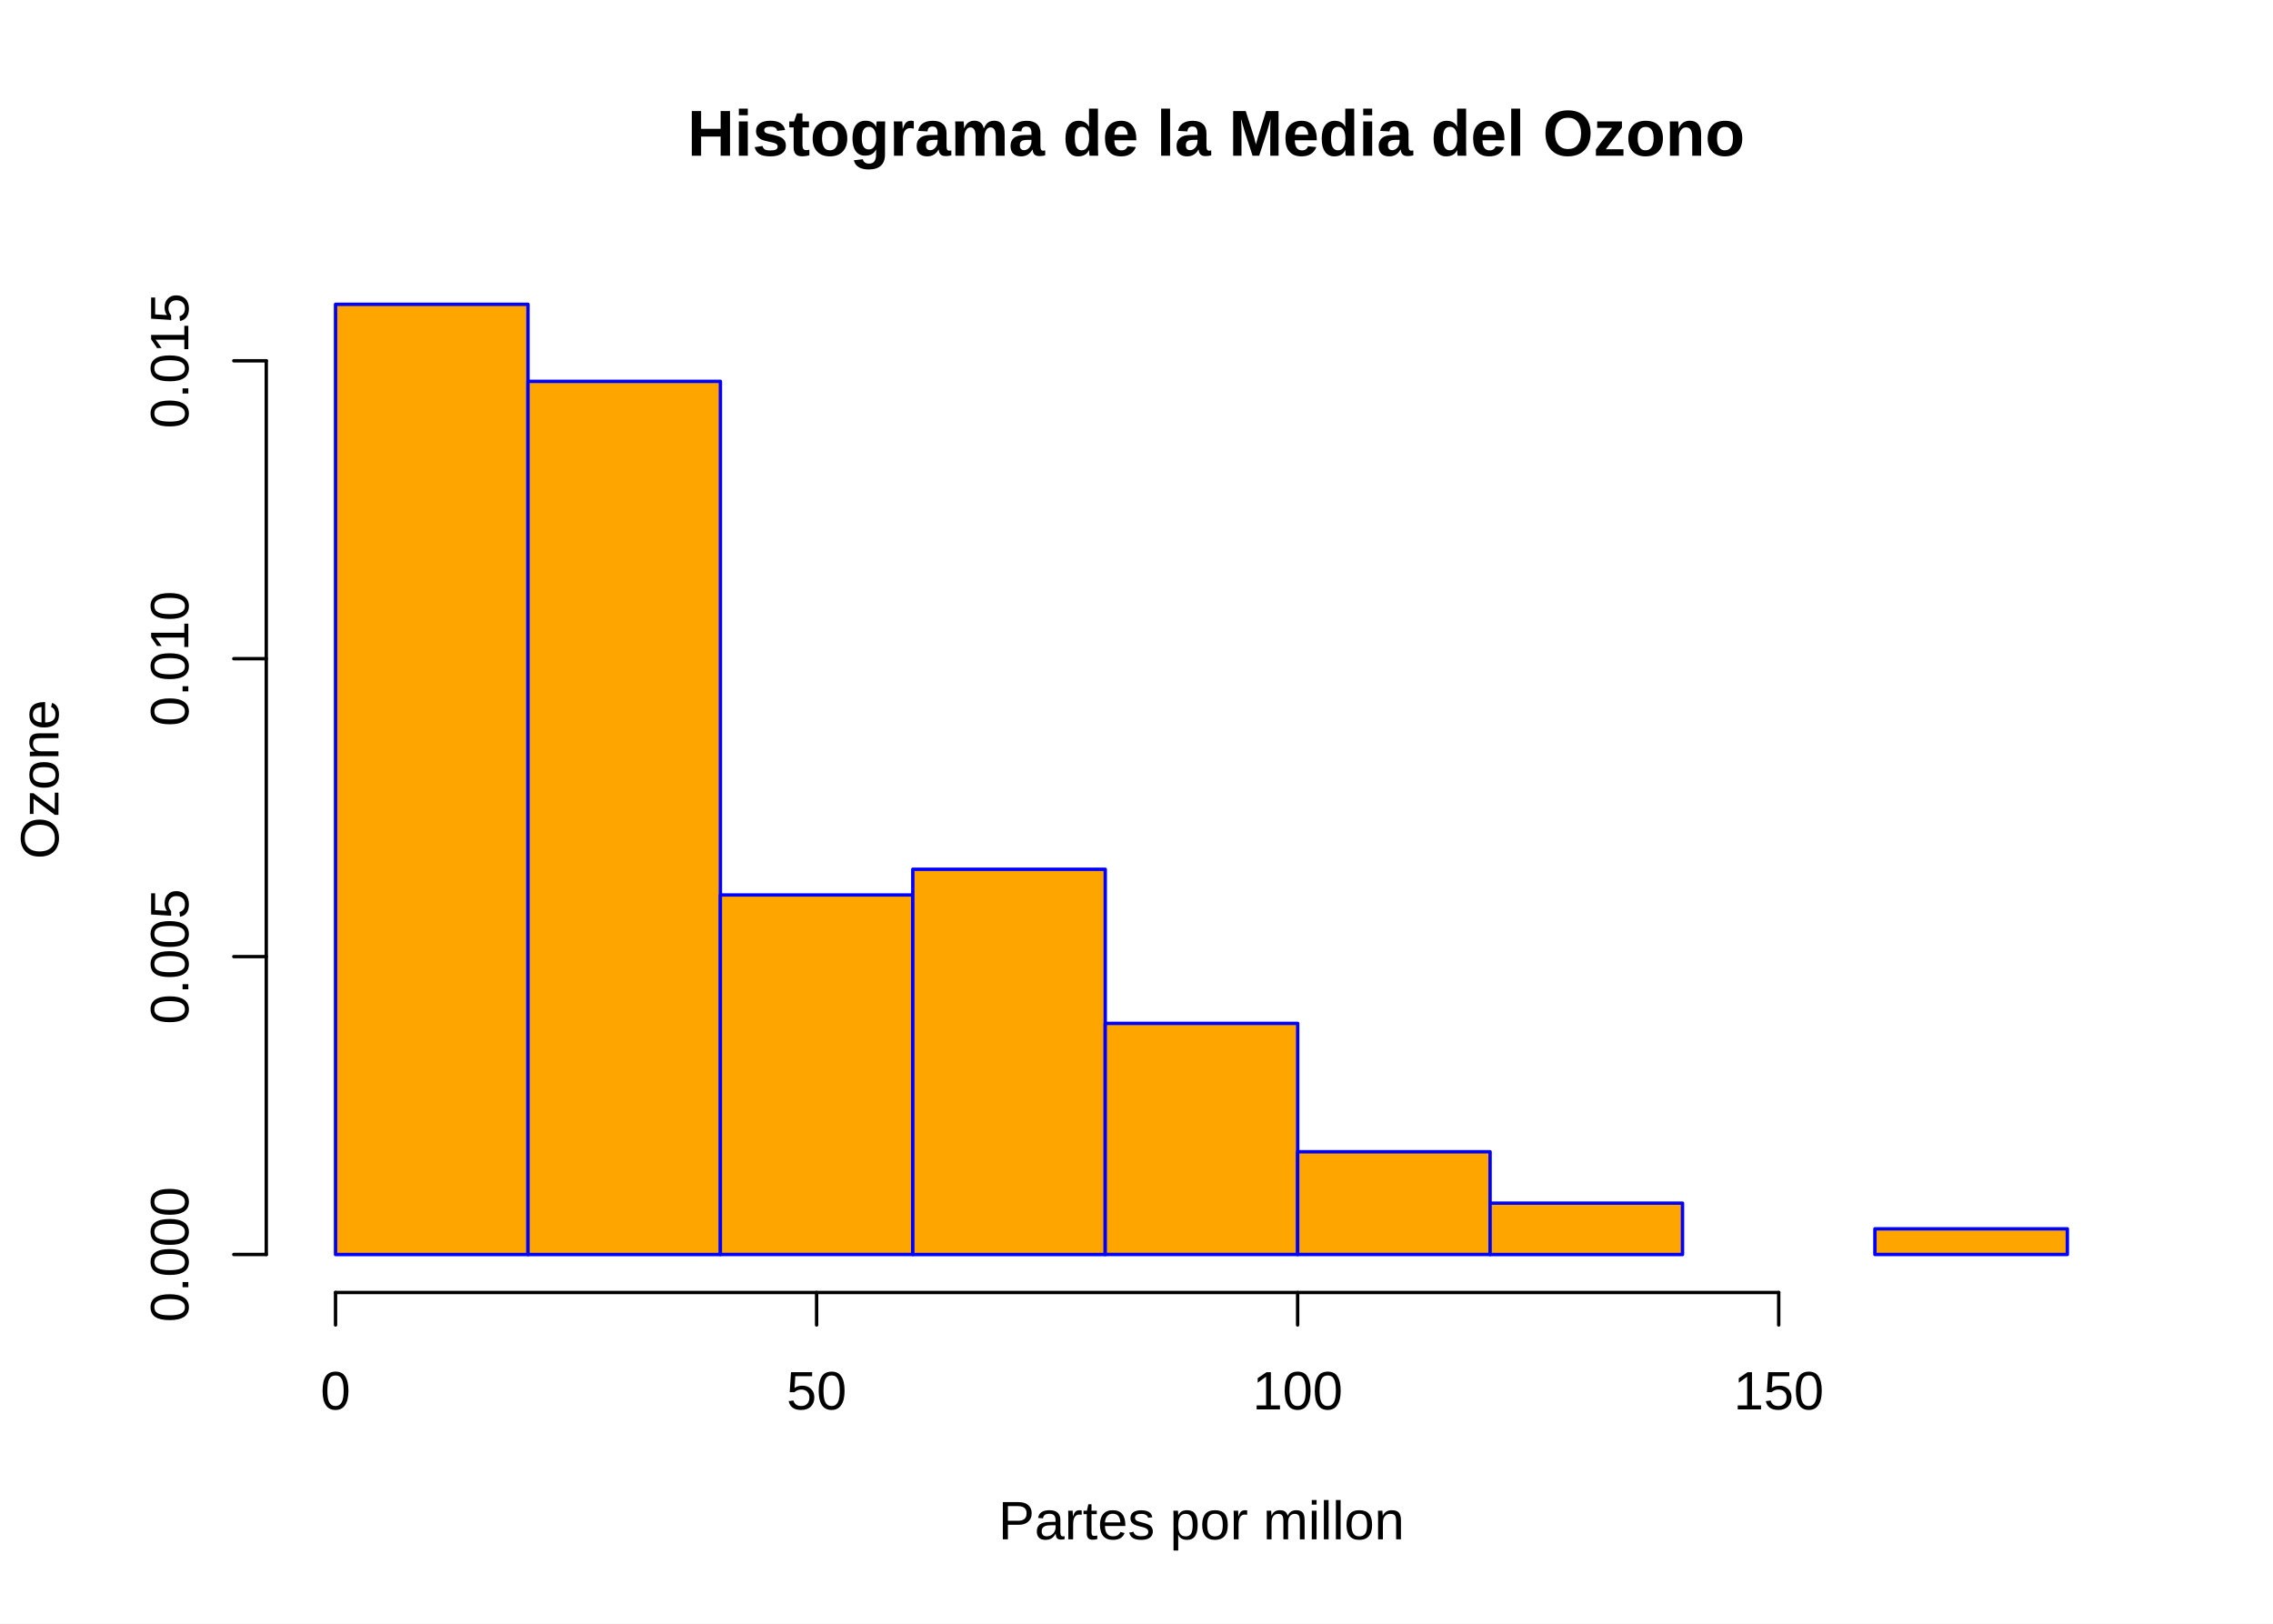
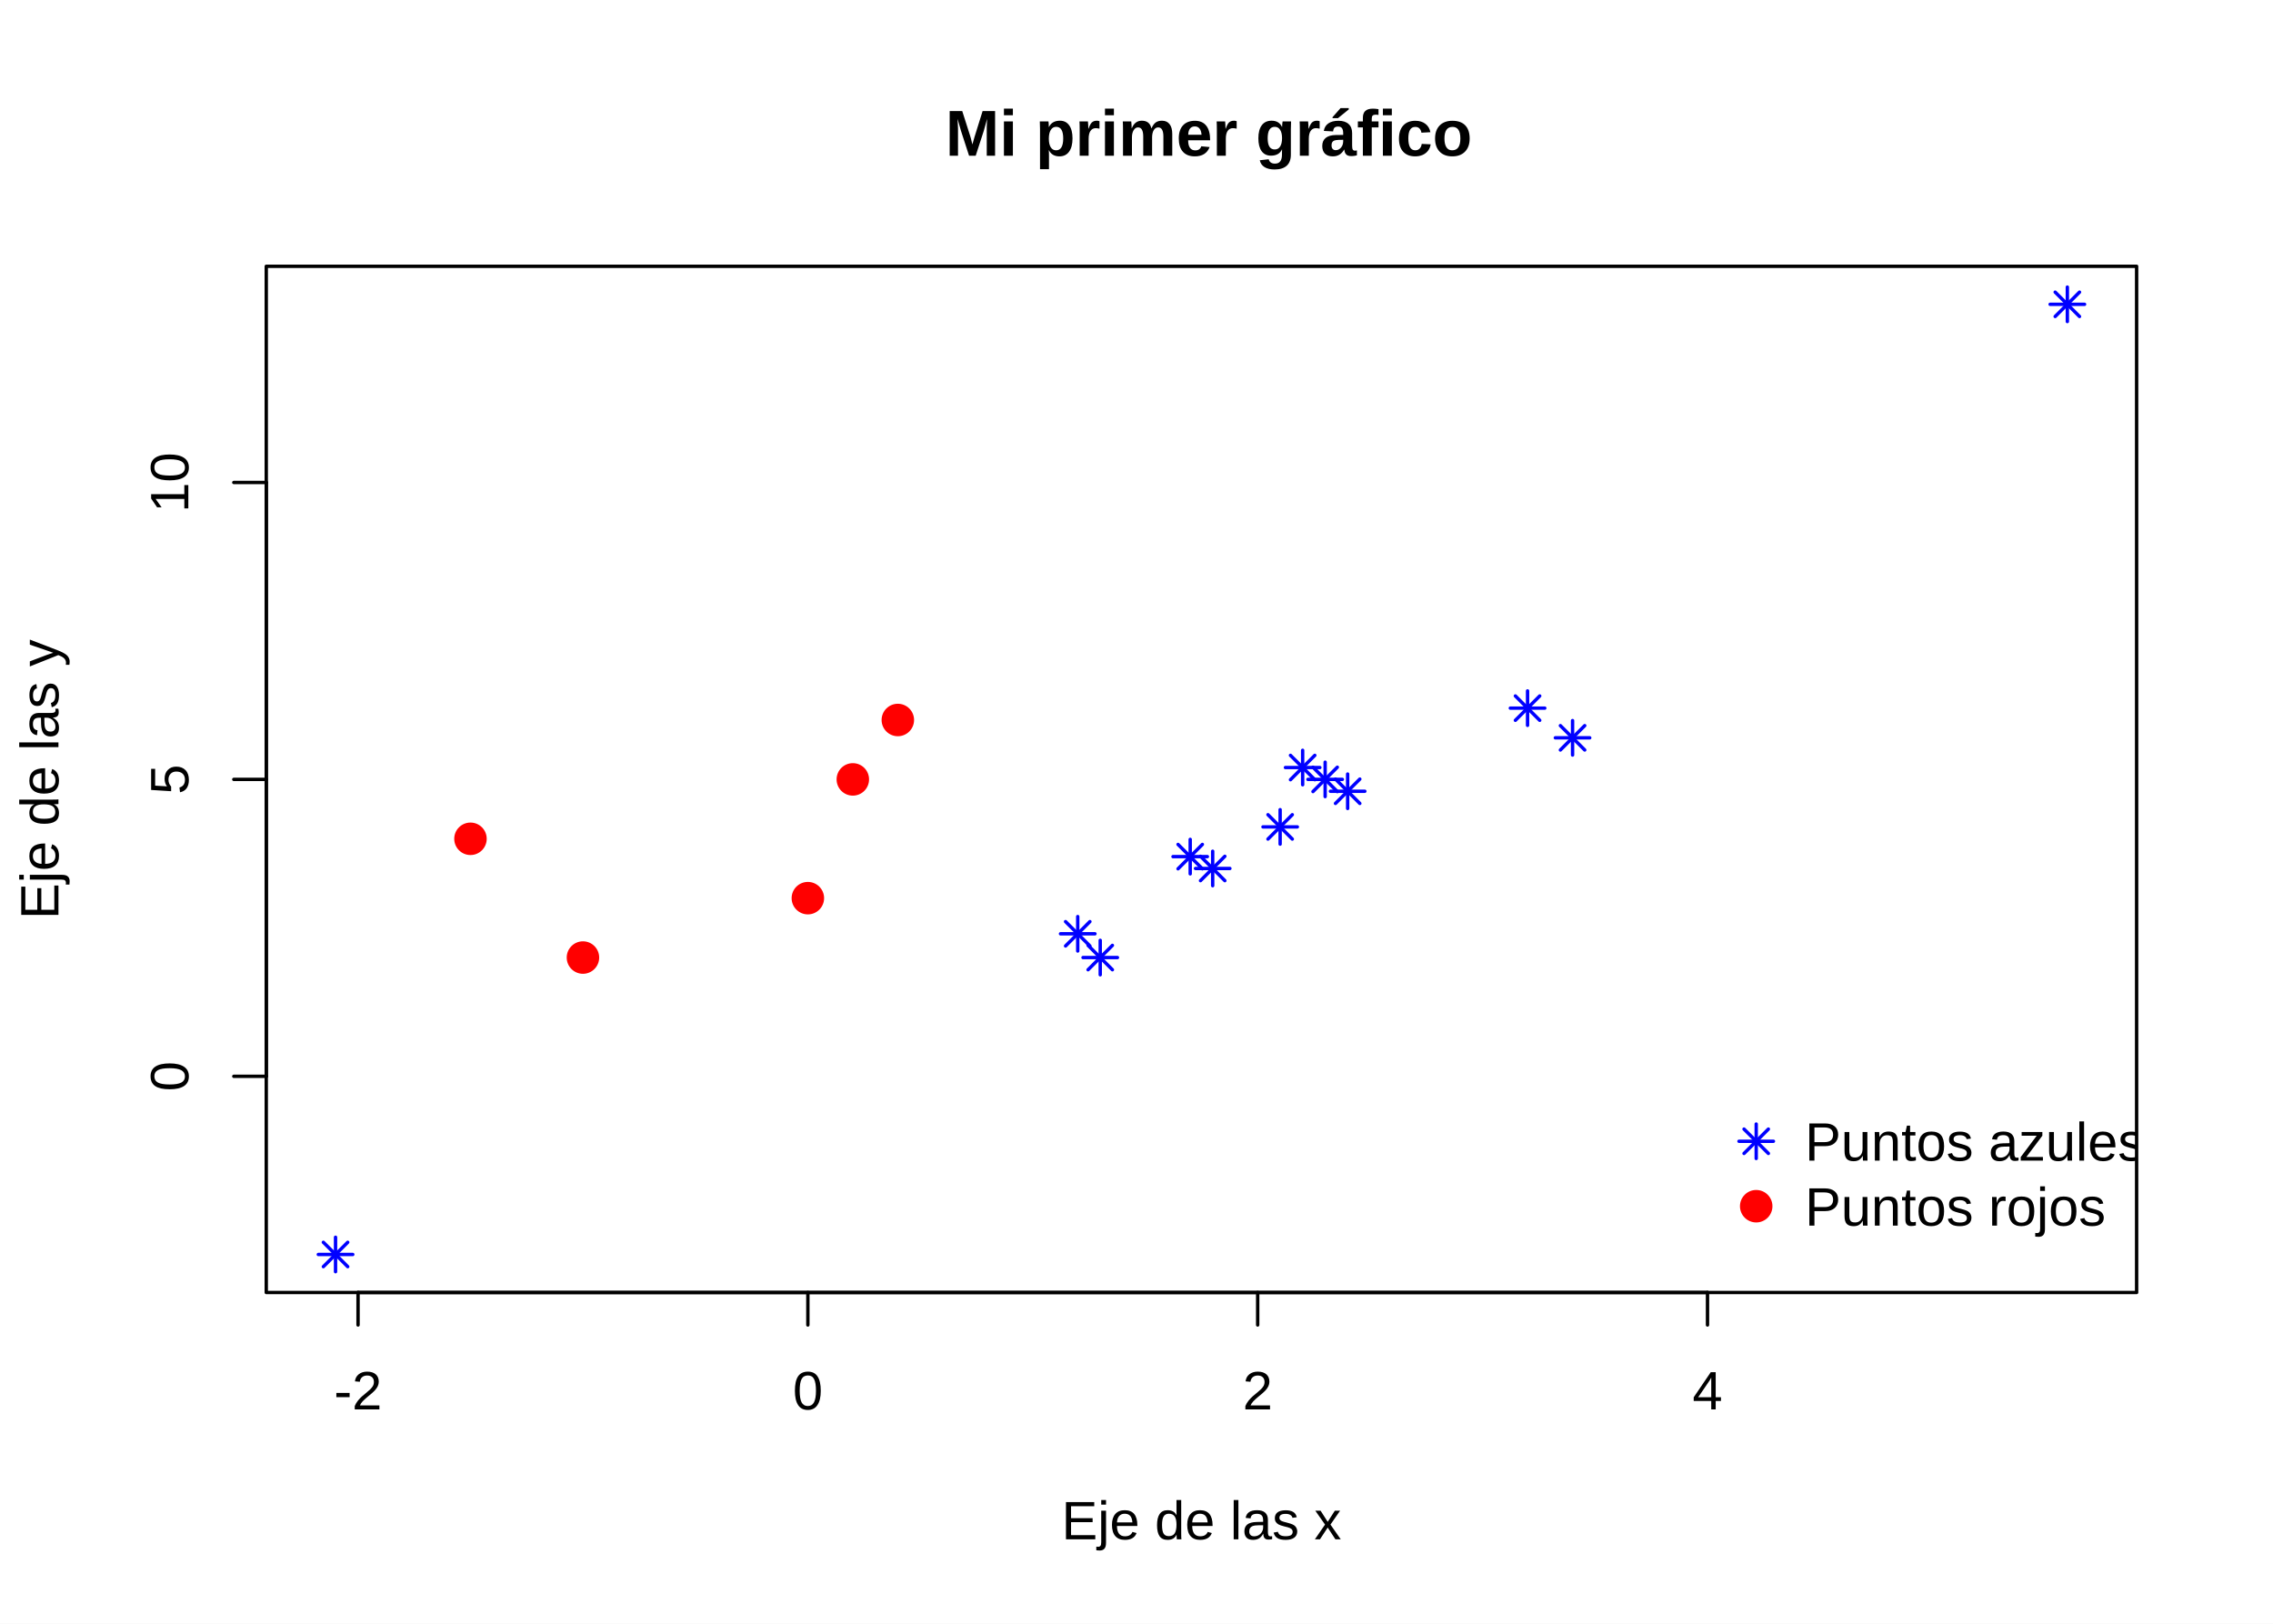
<svg xmlns="http://www.w3.org/2000/svg" viewBox="0 0 504.00 360.00">
  <defs>
    <style type="text/css">
    line, polyline, path, rect, circle {
      fill: none;
      stroke: #000000;
      stroke-linecap: round;
      stroke-linejoin: round;
      stroke-miterlimit: 10.00;
    }
  </style>
  </defs>
  <rect width="100%" height="100%" style="stroke: none; fill: #FFFFFF;" />
-   <text x="152.43" y="34.53" style="font-size: 14.40px; font-weight: bold; font-family: Arial;" textLength="227.93px" lengthAdjust="spacingAndGlyphs">Histograma de la Media del Ozono</text>
-   <text x="221.38" y="341.28" style="font-size: 12.00px; font-family: Arial;" textLength="90.04px" lengthAdjust="spacingAndGlyphs">Partes por millon</text>
-   <text transform="translate(12.96,190.48) rotate(-90)" style="font-size: 12.00px; font-family: Arial;" textLength="35.36px" lengthAdjust="spacingAndGlyphs">Ozone</text>
-   <line x1="74.40" y1="286.56" x2="394.40" y2="286.56" style="stroke-width: 0.75;" />
-   <line x1="74.40" y1="286.56" x2="74.40" y2="293.76" style="stroke-width: 0.75;" />
-   <line x1="181.07" y1="286.56" x2="181.07" y2="293.76" style="stroke-width: 0.75;" />
-   <line x1="287.73" y1="286.56" x2="287.73" y2="293.76" style="stroke-width: 0.75;" />
-   <line x1="394.40" y1="286.56" x2="394.40" y2="293.76" style="stroke-width: 0.75;" />
-   <text x="71.06" y="312.48" style="font-size: 12.00px; font-family: Arial;" textLength="6.67px" lengthAdjust="spacingAndGlyphs">0</text>
-   <text x="174.39" y="312.48" style="font-size: 12.00px; font-family: Arial;" textLength="13.35px" lengthAdjust="spacingAndGlyphs">50</text>
-   <text x="277.72" y="312.48" style="font-size: 12.00px; font-family: Arial;" textLength="20.02px" lengthAdjust="spacingAndGlyphs">100</text>
-   <text x="384.39" y="312.48" style="font-size: 12.00px; font-family: Arial;" textLength="20.02px" lengthAdjust="spacingAndGlyphs">150</text>
-   <line x1="59.04" y1="278.13" x2="59.04" y2="79.99" style="stroke-width: 0.75;" />
-   <line x1="59.04" y1="278.13" x2="51.84" y2="278.13" style="stroke-width: 0.75;" />
-   <line x1="59.04" y1="212.09" x2="51.84" y2="212.09" style="stroke-width: 0.75;" />
-   <line x1="59.04" y1="146.04" x2="51.84" y2="146.04" style="stroke-width: 0.75;" />
-   <line x1="59.04" y1="79.99" x2="51.84" y2="79.99" style="stroke-width: 0.75;" />
-   <text transform="translate(41.76,293.15) rotate(-90)" style="font-size: 12.00px; font-family: Arial;" textLength="30.03px" lengthAdjust="spacingAndGlyphs">0.000</text>
-   <text transform="translate(41.76,227.10) rotate(-90)" style="font-size: 12.00px; font-family: Arial;" textLength="30.03px" lengthAdjust="spacingAndGlyphs">0.005</text>
-   <text transform="translate(41.76,161.05) rotate(-90)" style="font-size: 12.00px; font-family: Arial;" textLength="30.03px" lengthAdjust="spacingAndGlyphs">0.010</text>
-   <text transform="translate(41.76,95.01) rotate(-90)" style="font-size: 12.00px; font-family: Arial;" textLength="30.03px" lengthAdjust="spacingAndGlyphs">0.015</text>
  <defs>
    <clipPath id="cpNTkuMDR8NDczLjc2fDI4Ni41Nnw1OS4wNA==">
      <rect x="59.04" y="59.04" width="414.72" height="227.52" />
    </clipPath>
  </defs>
-   <rect x="74.40" y="67.47" width="42.67" height="210.67" style="stroke-width: 0.75; stroke: #0000FF; fill: #FFA500;" clip-path="url(#cpNTkuMDR8NDczLjc2fDI4Ni41Nnw1OS4wNA==)" />
-   <rect x="117.07" y="84.55" width="42.67" height="193.59" style="stroke-width: 0.75; stroke: #0000FF; fill: #FFA500;" clip-path="url(#cpNTkuMDR8NDczLjc2fDI4Ni41Nnw1OS4wNA==)" />
-   <rect x="159.73" y="198.42" width="42.67" height="79.71" style="stroke-width: 0.75; stroke: #0000FF; fill: #FFA500;" clip-path="url(#cpNTkuMDR8NDczLjc2fDI4Ni41Nnw1OS4wNA==)" />
-   <rect x="202.40" y="192.73" width="42.67" height="85.41" style="stroke-width: 0.75; stroke: #0000FF; fill: #FFA500;" clip-path="url(#cpNTkuMDR8NDczLjc2fDI4Ni41Nnw1OS4wNA==)" />
-   <rect x="245.07" y="226.89" width="42.67" height="51.24" style="stroke-width: 0.75; stroke: #0000FF; fill: #FFA500;" clip-path="url(#cpNTkuMDR8NDczLjc2fDI4Ni41Nnw1OS4wNA==)" />
-   <rect x="287.73" y="255.36" width="42.67" height="22.77" style="stroke-width: 0.75; stroke: #0000FF; fill: #FFA500;" clip-path="url(#cpNTkuMDR8NDczLjc2fDI4Ni41Nnw1OS4wNA==)" />
-   <rect x="330.40" y="266.75" width="42.67" height="11.39" style="stroke-width: 0.75; stroke: #0000FF; fill: #FFA500;" clip-path="url(#cpNTkuMDR8NDczLjc2fDI4Ni41Nnw1OS4wNA==)" />
-   <rect x="373.07" y="278.13" width="42.67" height="0.00" style="stroke-width: 0.75; stroke: #0000FF; fill: #FFA500;" clip-path="url(#cpNTkuMDR8NDczLjc2fDI4Ni41Nnw1OS4wNA==)" />
-   <rect x="415.73" y="272.44" width="42.67" height="5.69" style="stroke-width: 0.75; stroke: #0000FF; fill: #FFA500;" clip-path="url(#cpNTkuMDR8NDczLjc2fDI4Ni41Nnw1OS4wNA==)" />
+   <line x1="236.27" y1="209.73" x2="241.67" y2="204.33" style="stroke-width: 0.75; stroke: #0000FF;" clip-path="url(#cpNTkuMDR8NDczLjc2fDI4Ni41Nnw1OS4wNA==)" />
+   <line x1="236.27" y1="204.33" x2="241.67" y2="209.73" style="stroke-width: 0.75; stroke: #0000FF;" clip-path="url(#cpNTkuMDR8NDczLjc2fDI4Ni41Nnw1OS4wNA==)" />
+   <line x1="235.15" y1="207.03" x2="242.79" y2="207.03" style="stroke-width: 0.75; stroke: #0000FF;" clip-path="url(#cpNTkuMDR8NDczLjc2fDI4Ni41Nnw1OS4wNA==)" />
+   <line x1="238.97" y1="210.85" x2="238.97" y2="203.21" style="stroke-width: 0.75; stroke: #0000FF;" clip-path="url(#cpNTkuMDR8NDczLjc2fDI4Ni41Nnw1OS4wNA==)" />
+   <line x1="345.99" y1="166.28" x2="351.39" y2="160.88" style="stroke-width: 0.75; stroke: #0000FF;" clip-path="url(#cpNTkuMDR8NDczLjc2fDI4Ni41Nnw1OS4wNA==)" />
+   <line x1="345.99" y1="160.88" x2="351.39" y2="166.28" style="stroke-width: 0.75; stroke: #0000FF;" clip-path="url(#cpNTkuMDR8NDczLjc2fDI4Ni41Nnw1OS4wNA==)" />
+   <line x1="344.87" y1="163.58" x2="352.50" y2="163.58" style="stroke-width: 0.75; stroke: #0000FF;" clip-path="url(#cpNTkuMDR8NDczLjc2fDI4Ni41Nnw1OS4wNA==)" />
+   <line x1="348.69" y1="167.40" x2="348.69" y2="159.76" style="stroke-width: 0.75; stroke: #0000FF;" clip-path="url(#cpNTkuMDR8NDczLjc2fDI4Ni41Nnw1OS4wNA==)" />
+   <line x1="241.26" y1="215.00" x2="246.66" y2="209.60" style="stroke-width: 0.75; stroke: #0000FF;" clip-path="url(#cpNTkuMDR8NDczLjc2fDI4Ni41Nnw1OS4wNA==)" />
+   <line x1="241.26" y1="209.60" x2="246.66" y2="215.00" style="stroke-width: 0.75; stroke: #0000FF;" clip-path="url(#cpNTkuMDR8NDczLjc2fDI4Ni41Nnw1OS4wNA==)" />
+   <line x1="240.14" y1="212.30" x2="247.78" y2="212.30" style="stroke-width: 0.75; stroke: #0000FF;" clip-path="url(#cpNTkuMDR8NDczLjc2fDI4Ni41Nnw1OS4wNA==)" />
+   <line x1="243.96" y1="216.12" x2="243.96" y2="208.48" style="stroke-width: 0.75; stroke: #0000FF;" clip-path="url(#cpNTkuMDR8NDczLjc2fDI4Ni41Nnw1OS4wNA==)" />
+   <line x1="71.70" y1="280.83" x2="77.10" y2="275.43" style="stroke-width: 0.75; stroke: #0000FF;" clip-path="url(#cpNTkuMDR8NDczLjc2fDI4Ni41Nnw1OS4wNA==)" />
+   <line x1="71.70" y1="275.43" x2="77.10" y2="280.83" style="stroke-width: 0.75; stroke: #0000FF;" clip-path="url(#cpNTkuMDR8NDczLjc2fDI4Ni41Nnw1OS4wNA==)" />
+   <line x1="70.58" y1="278.13" x2="78.22" y2="278.13" style="stroke-width: 0.75; stroke: #0000FF;" clip-path="url(#cpNTkuMDR8NDczLjc2fDI4Ni41Nnw1OS4wNA==)" />
+   <line x1="74.40" y1="281.95" x2="74.40" y2="274.31" style="stroke-width: 0.75; stroke: #0000FF;" clip-path="url(#cpNTkuMDR8NDczLjc2fDI4Ni41Nnw1OS4wNA==)" />
+   <line x1="455.70" y1="70.17" x2="461.10" y2="64.77" style="stroke-width: 0.75; stroke: #0000FF;" clip-path="url(#cpNTkuMDR8NDczLjc2fDI4Ni41Nnw1OS4wNA==)" />
+   <line x1="455.70" y1="64.77" x2="461.10" y2="70.17" style="stroke-width: 0.75; stroke: #0000FF;" clip-path="url(#cpNTkuMDR8NDczLjc2fDI4Ni41Nnw1OS4wNA==)" />
+   <line x1="454.58" y1="67.47" x2="462.22" y2="67.47" style="stroke-width: 0.75; stroke: #0000FF;" clip-path="url(#cpNTkuMDR8NDczLjc2fDI4Ni41Nnw1OS4wNA==)" />
+   <line x1="458.40" y1="71.29" x2="458.40" y2="63.65" style="stroke-width: 0.75; stroke: #0000FF;" clip-path="url(#cpNTkuMDR8NDczLjc2fDI4Ni41Nnw1OS4wNA==)" />
+   <line x1="291.13" y1="175.50" x2="296.53" y2="170.10" style="stroke-width: 0.75; stroke: #0000FF;" clip-path="url(#cpNTkuMDR8NDczLjc2fDI4Ni41Nnw1OS4wNA==)" />
+   <line x1="291.13" y1="170.10" x2="296.53" y2="175.50" style="stroke-width: 0.75; stroke: #0000FF;" clip-path="url(#cpNTkuMDR8NDczLjc2fDI4Ni41Nnw1OS4wNA==)" />
+   <line x1="290.01" y1="172.80" x2="297.65" y2="172.80" style="stroke-width: 0.75; stroke: #0000FF;" clip-path="url(#cpNTkuMDR8NDczLjc2fDI4Ni41Nnw1OS4wNA==)" />
+   <line x1="293.83" y1="176.62" x2="293.83" y2="168.98" style="stroke-width: 0.75; stroke: #0000FF;" clip-path="url(#cpNTkuMDR8NDczLjc2fDI4Ni41Nnw1OS4wNA==)" />
+   <line x1="336.01" y1="159.70" x2="341.41" y2="154.30" style="stroke-width: 0.75; stroke: #0000FF;" clip-path="url(#cpNTkuMDR8NDczLjc2fDI4Ni41Nnw1OS4wNA==)" />
+   <line x1="336.01" y1="154.30" x2="341.41" y2="159.70" style="stroke-width: 0.75; stroke: #0000FF;" clip-path="url(#cpNTkuMDR8NDczLjc2fDI4Ni41Nnw1OS4wNA==)" />
+   <line x1="334.89" y1="157.00" x2="342.53" y2="157.00" style="stroke-width: 0.75; stroke: #0000FF;" clip-path="url(#cpNTkuMDR8NDczLjc2fDI4Ni41Nnw1OS4wNA==)" />
+   <line x1="338.71" y1="160.82" x2="338.71" y2="153.18" style="stroke-width: 0.75; stroke: #0000FF;" clip-path="url(#cpNTkuMDR8NDczLjc2fDI4Ni41Nnw1OS4wNA==)" />
+   <line x1="296.12" y1="178.13" x2="301.52" y2="172.73" style="stroke-width: 0.75; stroke: #0000FF;" clip-path="url(#cpNTkuMDR8NDczLjc2fDI4Ni41Nnw1OS4wNA==)" />
+   <line x1="296.12" y1="172.73" x2="301.52" y2="178.13" style="stroke-width: 0.75; stroke: #0000FF;" clip-path="url(#cpNTkuMDR8NDczLjc2fDI4Ni41Nnw1OS4wNA==)" />
+   <line x1="295.00" y1="175.43" x2="302.63" y2="175.43" style="stroke-width: 0.75; stroke: #0000FF;" clip-path="url(#cpNTkuMDR8NDczLjc2fDI4Ni41Nnw1OS4wNA==)" />
+   <line x1="298.82" y1="179.25" x2="298.82" y2="171.61" style="stroke-width: 0.75; stroke: #0000FF;" clip-path="url(#cpNTkuMDR8NDczLjc2fDI4Ni41Nnw1OS4wNA==)" />
+   <line x1="281.15" y1="186.03" x2="286.55" y2="180.63" style="stroke-width: 0.75; stroke: #0000FF;" clip-path="url(#cpNTkuMDR8NDczLjc2fDI4Ni41Nnw1OS4wNA==)" />
+   <line x1="281.15" y1="180.63" x2="286.55" y2="186.03" style="stroke-width: 0.75; stroke: #0000FF;" clip-path="url(#cpNTkuMDR8NDczLjc2fDI4Ni41Nnw1OS4wNA==)" />
+   <line x1="280.04" y1="183.33" x2="287.67" y2="183.33" style="stroke-width: 0.75; stroke: #0000FF;" clip-path="url(#cpNTkuMDR8NDczLjc2fDI4Ni41Nnw1OS4wNA==)" />
+   <line x1="283.85" y1="187.15" x2="283.85" y2="179.51" style="stroke-width: 0.75; stroke: #0000FF;" clip-path="url(#cpNTkuMDR8NDczLjc2fDI4Ni41Nnw1OS4wNA==)" />
+   <line x1="266.19" y1="195.25" x2="271.59" y2="189.85" style="stroke-width: 0.75; stroke: #0000FF;" clip-path="url(#cpNTkuMDR8NDczLjc2fDI4Ni41Nnw1OS4wNA==)" />
+   <line x1="266.19" y1="189.85" x2="271.59" y2="195.25" style="stroke-width: 0.75; stroke: #0000FF;" clip-path="url(#cpNTkuMDR8NDczLjc2fDI4Ni41Nnw1OS4wNA==)" />
+   <line x1="265.08" y1="192.55" x2="272.71" y2="192.55" style="stroke-width: 0.75; stroke: #0000FF;" clip-path="url(#cpNTkuMDR8NDczLjc2fDI4Ni41Nnw1OS4wNA==)" />
+   <line x1="268.89" y1="196.37" x2="268.89" y2="188.73" style="stroke-width: 0.75; stroke: #0000FF;" clip-path="url(#cpNTkuMDR8NDczLjc2fDI4Ni41Nnw1OS4wNA==)" />
+   <line x1="261.21" y1="192.62" x2="266.61" y2="187.22" style="stroke-width: 0.75; stroke: #0000FF;" clip-path="url(#cpNTkuMDR8NDczLjc2fDI4Ni41Nnw1OS4wNA==)" />
+   <line x1="261.21" y1="187.22" x2="266.61" y2="192.62" style="stroke-width: 0.75; stroke: #0000FF;" clip-path="url(#cpNTkuMDR8NDczLjc2fDI4Ni41Nnw1OS4wNA==)" />
+   <line x1="260.09" y1="189.92" x2="267.72" y2="189.92" style="stroke-width: 0.75; stroke: #0000FF;" clip-path="url(#cpNTkuMDR8NDczLjc2fDI4Ni41Nnw1OS4wNA==)" />
+   <line x1="263.91" y1="193.74" x2="263.91" y2="186.10" style="stroke-width: 0.75; stroke: #0000FF;" clip-path="url(#cpNTkuMDR8NDczLjc2fDI4Ni41Nnw1OS4wNA==)" />
+   <line x1="286.14" y1="172.87" x2="291.54" y2="167.47" style="stroke-width: 0.75; stroke: #0000FF;" clip-path="url(#cpNTkuMDR8NDczLjc2fDI4Ni41Nnw1OS4wNA==)" />
+   <line x1="286.14" y1="167.47" x2="291.54" y2="172.87" style="stroke-width: 0.75; stroke: #0000FF;" clip-path="url(#cpNTkuMDR8NDczLjc2fDI4Ni41Nnw1OS4wNA==)" />
+   <line x1="285.02" y1="170.17" x2="292.66" y2="170.17" style="stroke-width: 0.75; stroke: #0000FF;" clip-path="url(#cpNTkuMDR8NDczLjc2fDI4Ni41Nnw1OS4wNA==)" />
+   <line x1="288.84" y1="173.99" x2="288.84" y2="166.35" style="stroke-width: 0.75; stroke: #0000FF;" clip-path="url(#cpNTkuMDR8NDczLjc2fDI4Ni41Nnw1OS4wNA==)" />
+   <defs>
+     <clipPath id="cpMHw1MDR8MzYwfDA=">
+       <rect x="0.00" y="0.00" width="504.00" height="360.00" />
+     </clipPath>
+   </defs>
+   <line x1="79.39" y1="286.56" x2="378.61" y2="286.56" style="stroke-width: 0.75;" clip-path="url(#cpMHw1MDR8MzYwfDA=)" />
+   <line x1="79.39" y1="286.56" x2="79.39" y2="293.76" style="stroke-width: 0.75;" clip-path="url(#cpMHw1MDR8MzYwfDA=)" />
+   <line x1="179.13" y1="286.56" x2="179.13" y2="293.76" style="stroke-width: 0.75;" clip-path="url(#cpMHw1MDR8MzYwfDA=)" />
+   <line x1="278.87" y1="286.56" x2="278.87" y2="293.76" style="stroke-width: 0.75;" clip-path="url(#cpMHw1MDR8MzYwfDA=)" />
+   <line x1="378.61" y1="286.56" x2="378.61" y2="293.76" style="stroke-width: 0.75;" clip-path="url(#cpMHw1MDR8MzYwfDA=)" />
+   <g clip-path="url(#cpMHw1MDR8MzYwfDA=)">
+     <text x="74.05" y="312.48" style="font-size: 12.00px; font-family: Arial;" textLength="10.67px" lengthAdjust="spacingAndGlyphs">-2</text>
+   </g>
+   <g clip-path="url(#cpMHw1MDR8MzYwfDA=)">
+     <text x="175.79" y="312.48" style="font-size: 12.00px; font-family: Arial;" textLength="6.67px" lengthAdjust="spacingAndGlyphs">0</text>
+   </g>
+   <g clip-path="url(#cpMHw1MDR8MzYwfDA=)">
+     <text x="275.53" y="312.48" style="font-size: 12.00px; font-family: Arial;" textLength="6.67px" lengthAdjust="spacingAndGlyphs">2</text>
+   </g>
+   <g clip-path="url(#cpMHw1MDR8MzYwfDA=)">
+     <text x="375.27" y="312.48" style="font-size: 12.00px; font-family: Arial;" textLength="6.67px" lengthAdjust="spacingAndGlyphs">4</text>
+   </g>
+   <line x1="59.04" y1="238.63" x2="59.04" y2="106.97" style="stroke-width: 0.75;" clip-path="url(#cpMHw1MDR8MzYwfDA=)" />
+   <line x1="59.04" y1="238.63" x2="51.84" y2="238.63" style="stroke-width: 0.75;" clip-path="url(#cpMHw1MDR8MzYwfDA=)" />
+   <line x1="59.04" y1="172.80" x2="51.84" y2="172.80" style="stroke-width: 0.75;" clip-path="url(#cpMHw1MDR8MzYwfDA=)" />
+   <line x1="59.04" y1="106.97" x2="51.84" y2="106.97" style="stroke-width: 0.75;" clip-path="url(#cpMHw1MDR8MzYwfDA=)" />
+   <g clip-path="url(#cpMHw1MDR8MzYwfDA=)">
+     <text transform="translate(41.76,241.97) rotate(-90)" style="font-size: 12.00px; font-family: Arial;" textLength="6.67px" lengthAdjust="spacingAndGlyphs">0</text>
+   </g>
+   <g clip-path="url(#cpMHw1MDR8MzYwfDA=)">
+     <text transform="translate(41.76,176.14) rotate(-90)" style="font-size: 12.00px; font-family: Arial;" textLength="6.67px" lengthAdjust="spacingAndGlyphs">5</text>
+   </g>
+   <g clip-path="url(#cpMHw1MDR8MzYwfDA=)">
+     <text transform="translate(41.76,113.64) rotate(-90)" style="font-size: 12.00px; font-family: Arial;" textLength="13.35px" lengthAdjust="spacingAndGlyphs">10</text>
+   </g>
+   <polyline points="59.04,286.56 473.76,286.56 473.76,59.04 59.04,59.04 59.04,286.56 " style="stroke-width: 0.75;" clip-path="url(#cpMHw1MDR8MzYwfDA=)" />
+   <g clip-path="url(#cpMHw1MDR8MzYwfDA=)">
+     <text x="209.61" y="34.53" style="font-size: 14.40px; font-weight: bold; font-family: Arial;" textLength="113.58px" lengthAdjust="spacingAndGlyphs">Mi primer gráfico</text>
+   </g>
+   <g clip-path="url(#cpMHw1MDR8MzYwfDA=)">
+     <text x="235.38" y="341.28" style="font-size: 12.00px; font-family: Arial;" textLength="62.03px" lengthAdjust="spacingAndGlyphs">Eje de las x</text>
+   </g>
+   <g clip-path="url(#cpMHw1MDR8MzYwfDA=)">
+     <text transform="translate(12.96,203.82) rotate(-90)" style="font-size: 12.00px; font-family: Arial;" textLength="62.03px" lengthAdjust="spacingAndGlyphs">Eje de las y</text>
+   </g>
+   <defs>
+     <clipPath id="cpNTkuMDR8NDczLjc2fDI4Ni41Nnw1OS4wNA==">
+       <rect x="59.04" y="59.04" width="414.72" height="227.52" />
+     </clipPath>
+   </defs>
+   <circle cx="129.26" cy="212.30" r="2.70pt" style="stroke-width: 0.75; stroke: none; fill: #FF0000;" clip-path="url(#cpNTkuMDR8NDczLjc2fDI4Ni41Nnw1OS4wNA==)" />
+   <circle cx="179.13" cy="199.13" r="2.70pt" style="stroke-width: 0.75; stroke: none; fill: #FF0000;" clip-path="url(#cpNTkuMDR8NDczLjc2fDI4Ni41Nnw1OS4wNA==)" />
+   <circle cx="104.32" cy="185.97" r="2.70pt" style="stroke-width: 0.75; stroke: none; fill: #FF0000;" clip-path="url(#cpNTkuMDR8NDczLjc2fDI4Ni41Nnw1OS4wNA==)" />
+   <circle cx="189.10" cy="172.80" r="2.70pt" style="stroke-width: 0.75; stroke: none; fill: #FF0000;" clip-path="url(#cpNTkuMDR8NDczLjc2fDI4Ni41Nnw1OS4wNA==)" />
+   <circle cx="199.08" cy="159.63" r="2.70pt" style="stroke-width: 0.75; stroke: none; fill: #FF0000;" clip-path="url(#cpNTkuMDR8NDczLjc2fDI4Ni41Nnw1OS4wNA==)" />
+   <line x1="386.71" y1="255.73" x2="392.11" y2="250.33" style="stroke-width: 0.75; stroke: #0000FF;" clip-path="url(#cpNTkuMDR8NDczLjc2fDI4Ni41Nnw1OS4wNA==)" />
+   <line x1="386.71" y1="250.33" x2="392.11" y2="255.73" style="stroke-width: 0.75; stroke: #0000FF;" clip-path="url(#cpNTkuMDR8NDczLjc2fDI4Ni41Nnw1OS4wNA==)" />
+   <line x1="385.59" y1="253.03" x2="393.23" y2="253.03" style="stroke-width: 0.75; stroke: #0000FF;" clip-path="url(#cpNTkuMDR8NDczLjc2fDI4Ni41Nnw1OS4wNA==)" />
+   <line x1="389.41" y1="256.85" x2="389.41" y2="249.21" style="stroke-width: 0.75; stroke: #0000FF;" clip-path="url(#cpNTkuMDR8NDczLjc2fDI4Ni41Nnw1OS4wNA==)" />
+   <circle cx="389.41" cy="267.43" r="2.70pt" style="stroke-width: 0.75; stroke: none; fill: #FF0000;" clip-path="url(#cpNTkuMDR8NDczLjc2fDI4Ni41Nnw1OS4wNA==)" />
+   <g clip-path="url(#cpNTkuMDR8NDczLjc2fDI4Ni41Nnw1OS4wNA==)">
+     <text x="400.21" y="257.33" style="font-size: 12.00px; font-family: Arial;" textLength="75.38px" lengthAdjust="spacingAndGlyphs">Puntos azules</text>
+   </g>
+   <g clip-path="url(#cpNTkuMDR8NDczLjc2fDI4Ni41Nnw1OS4wNA==)">
+     <text x="400.21" y="271.73" style="font-size: 12.00px; font-family: Arial;" textLength="66.70px" lengthAdjust="spacingAndGlyphs">Puntos rojos</text>
+   </g>
</svg>
